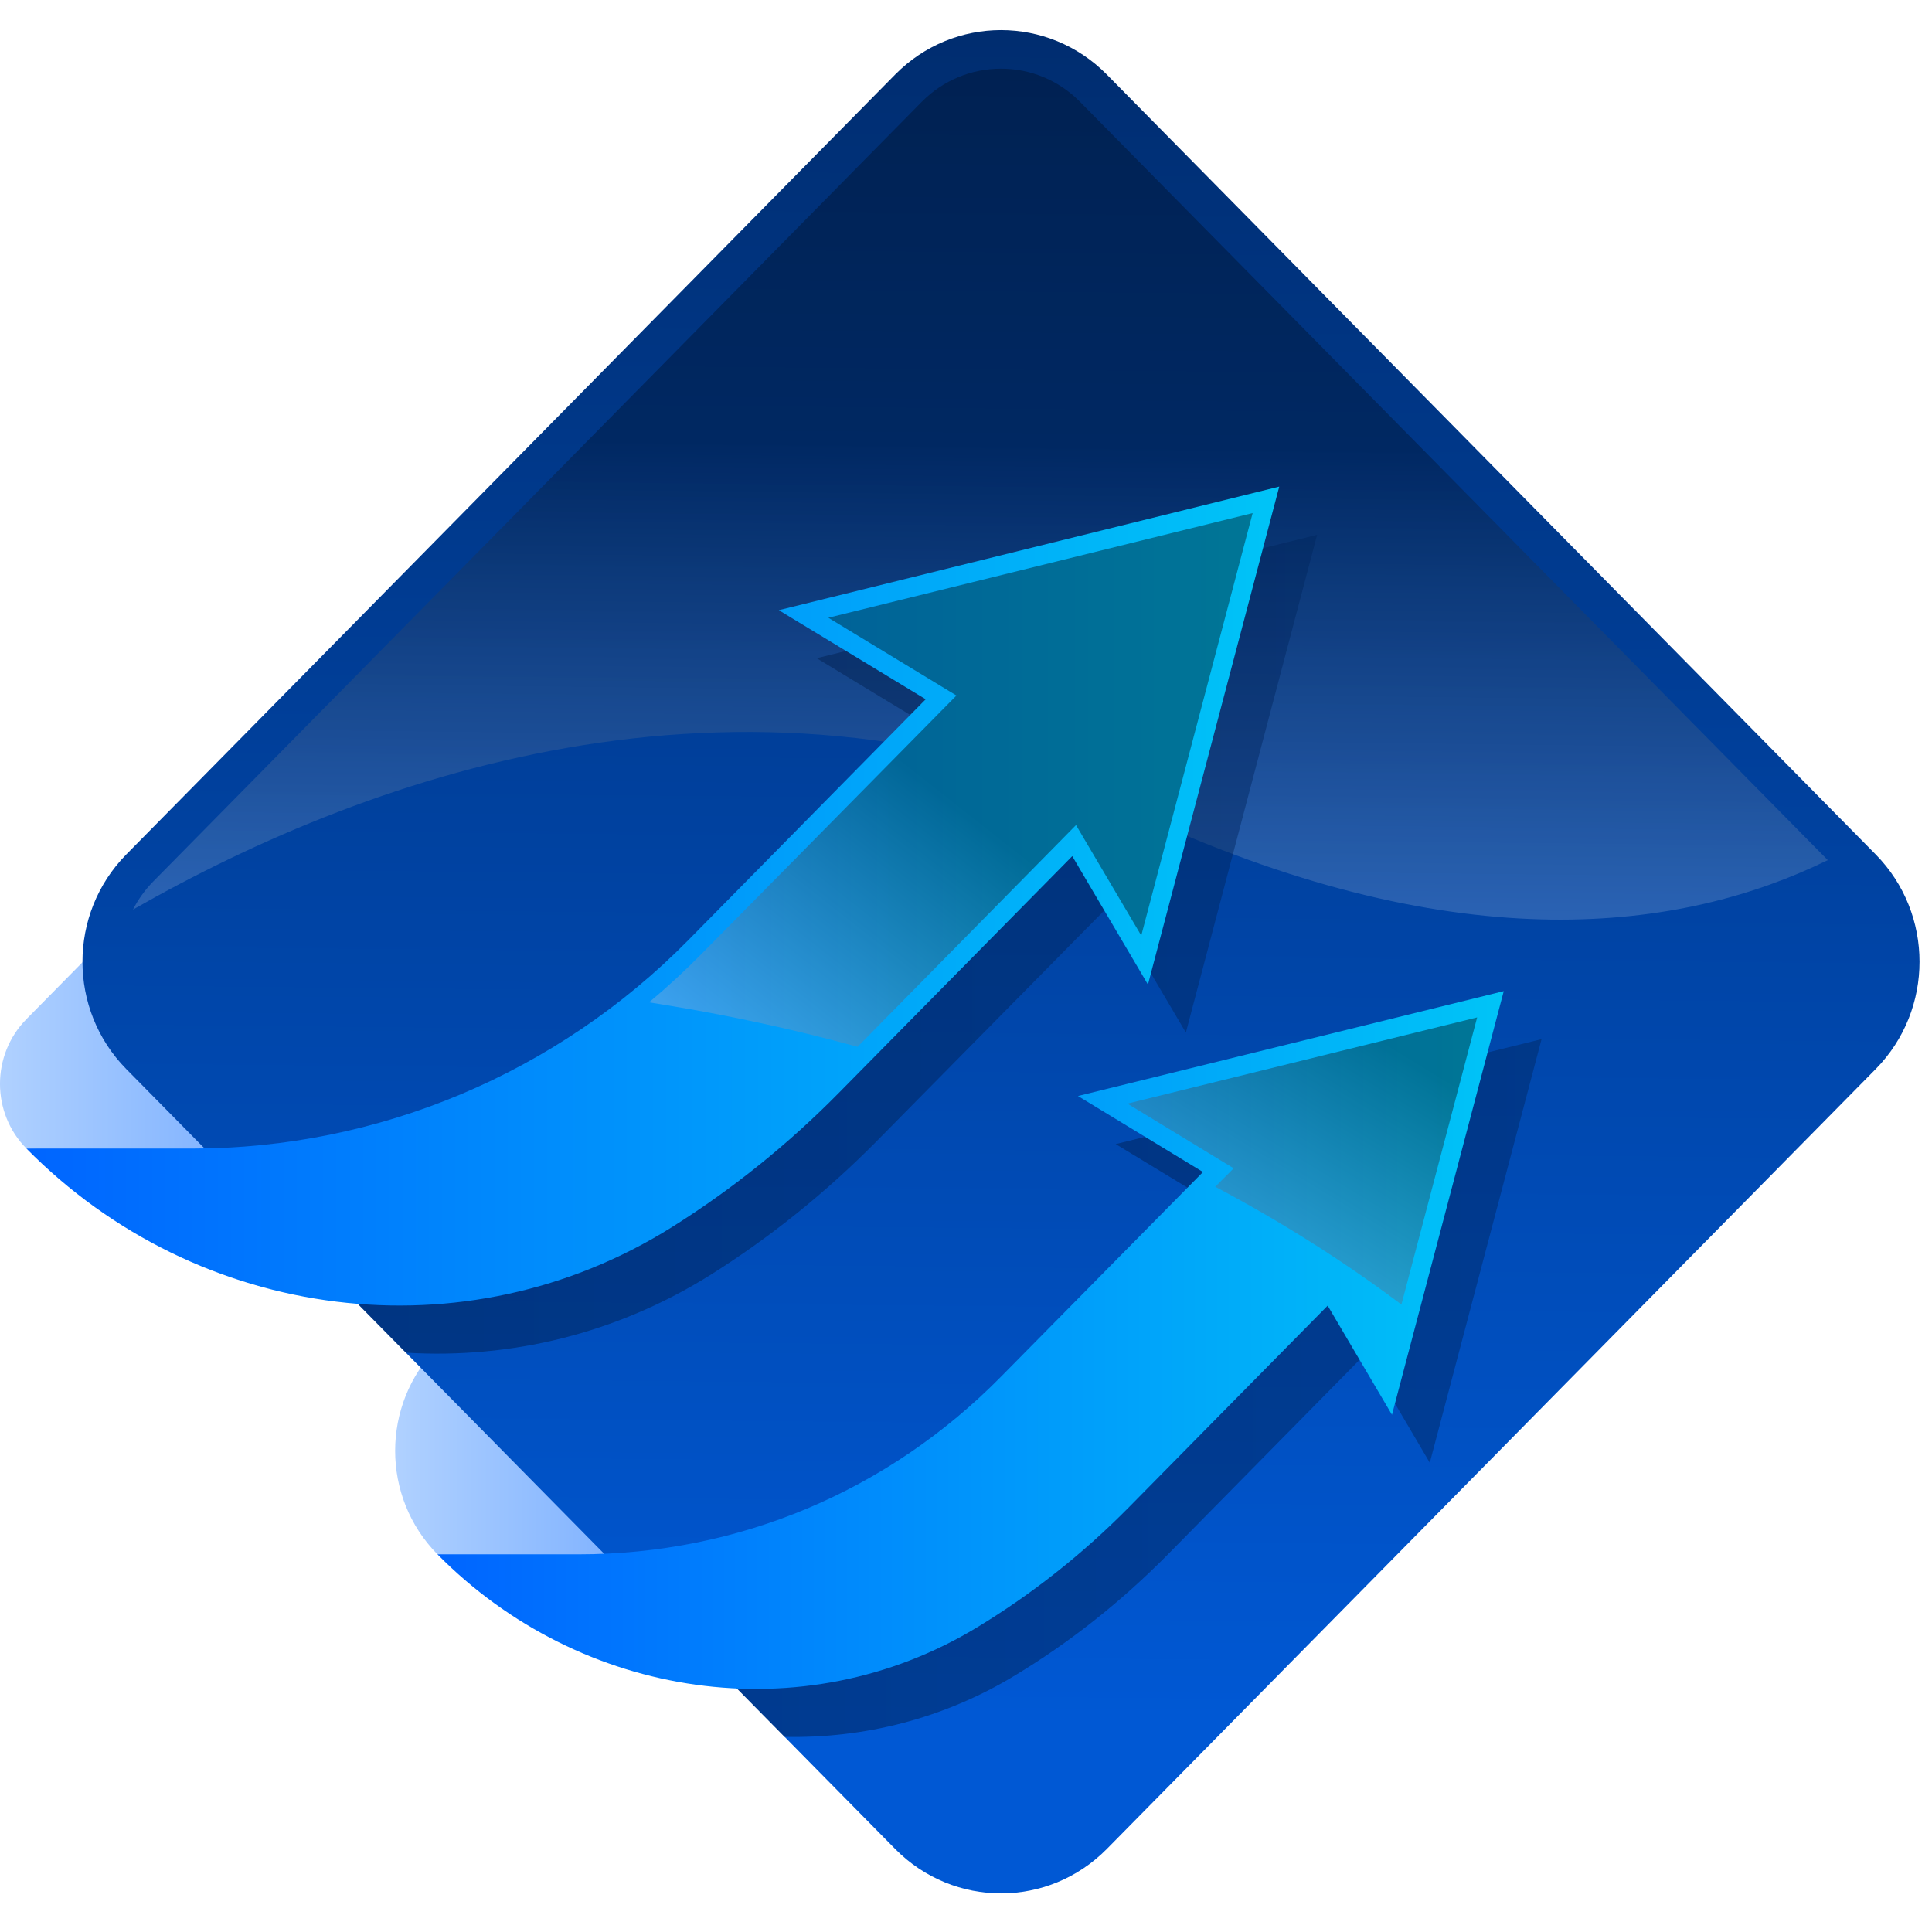
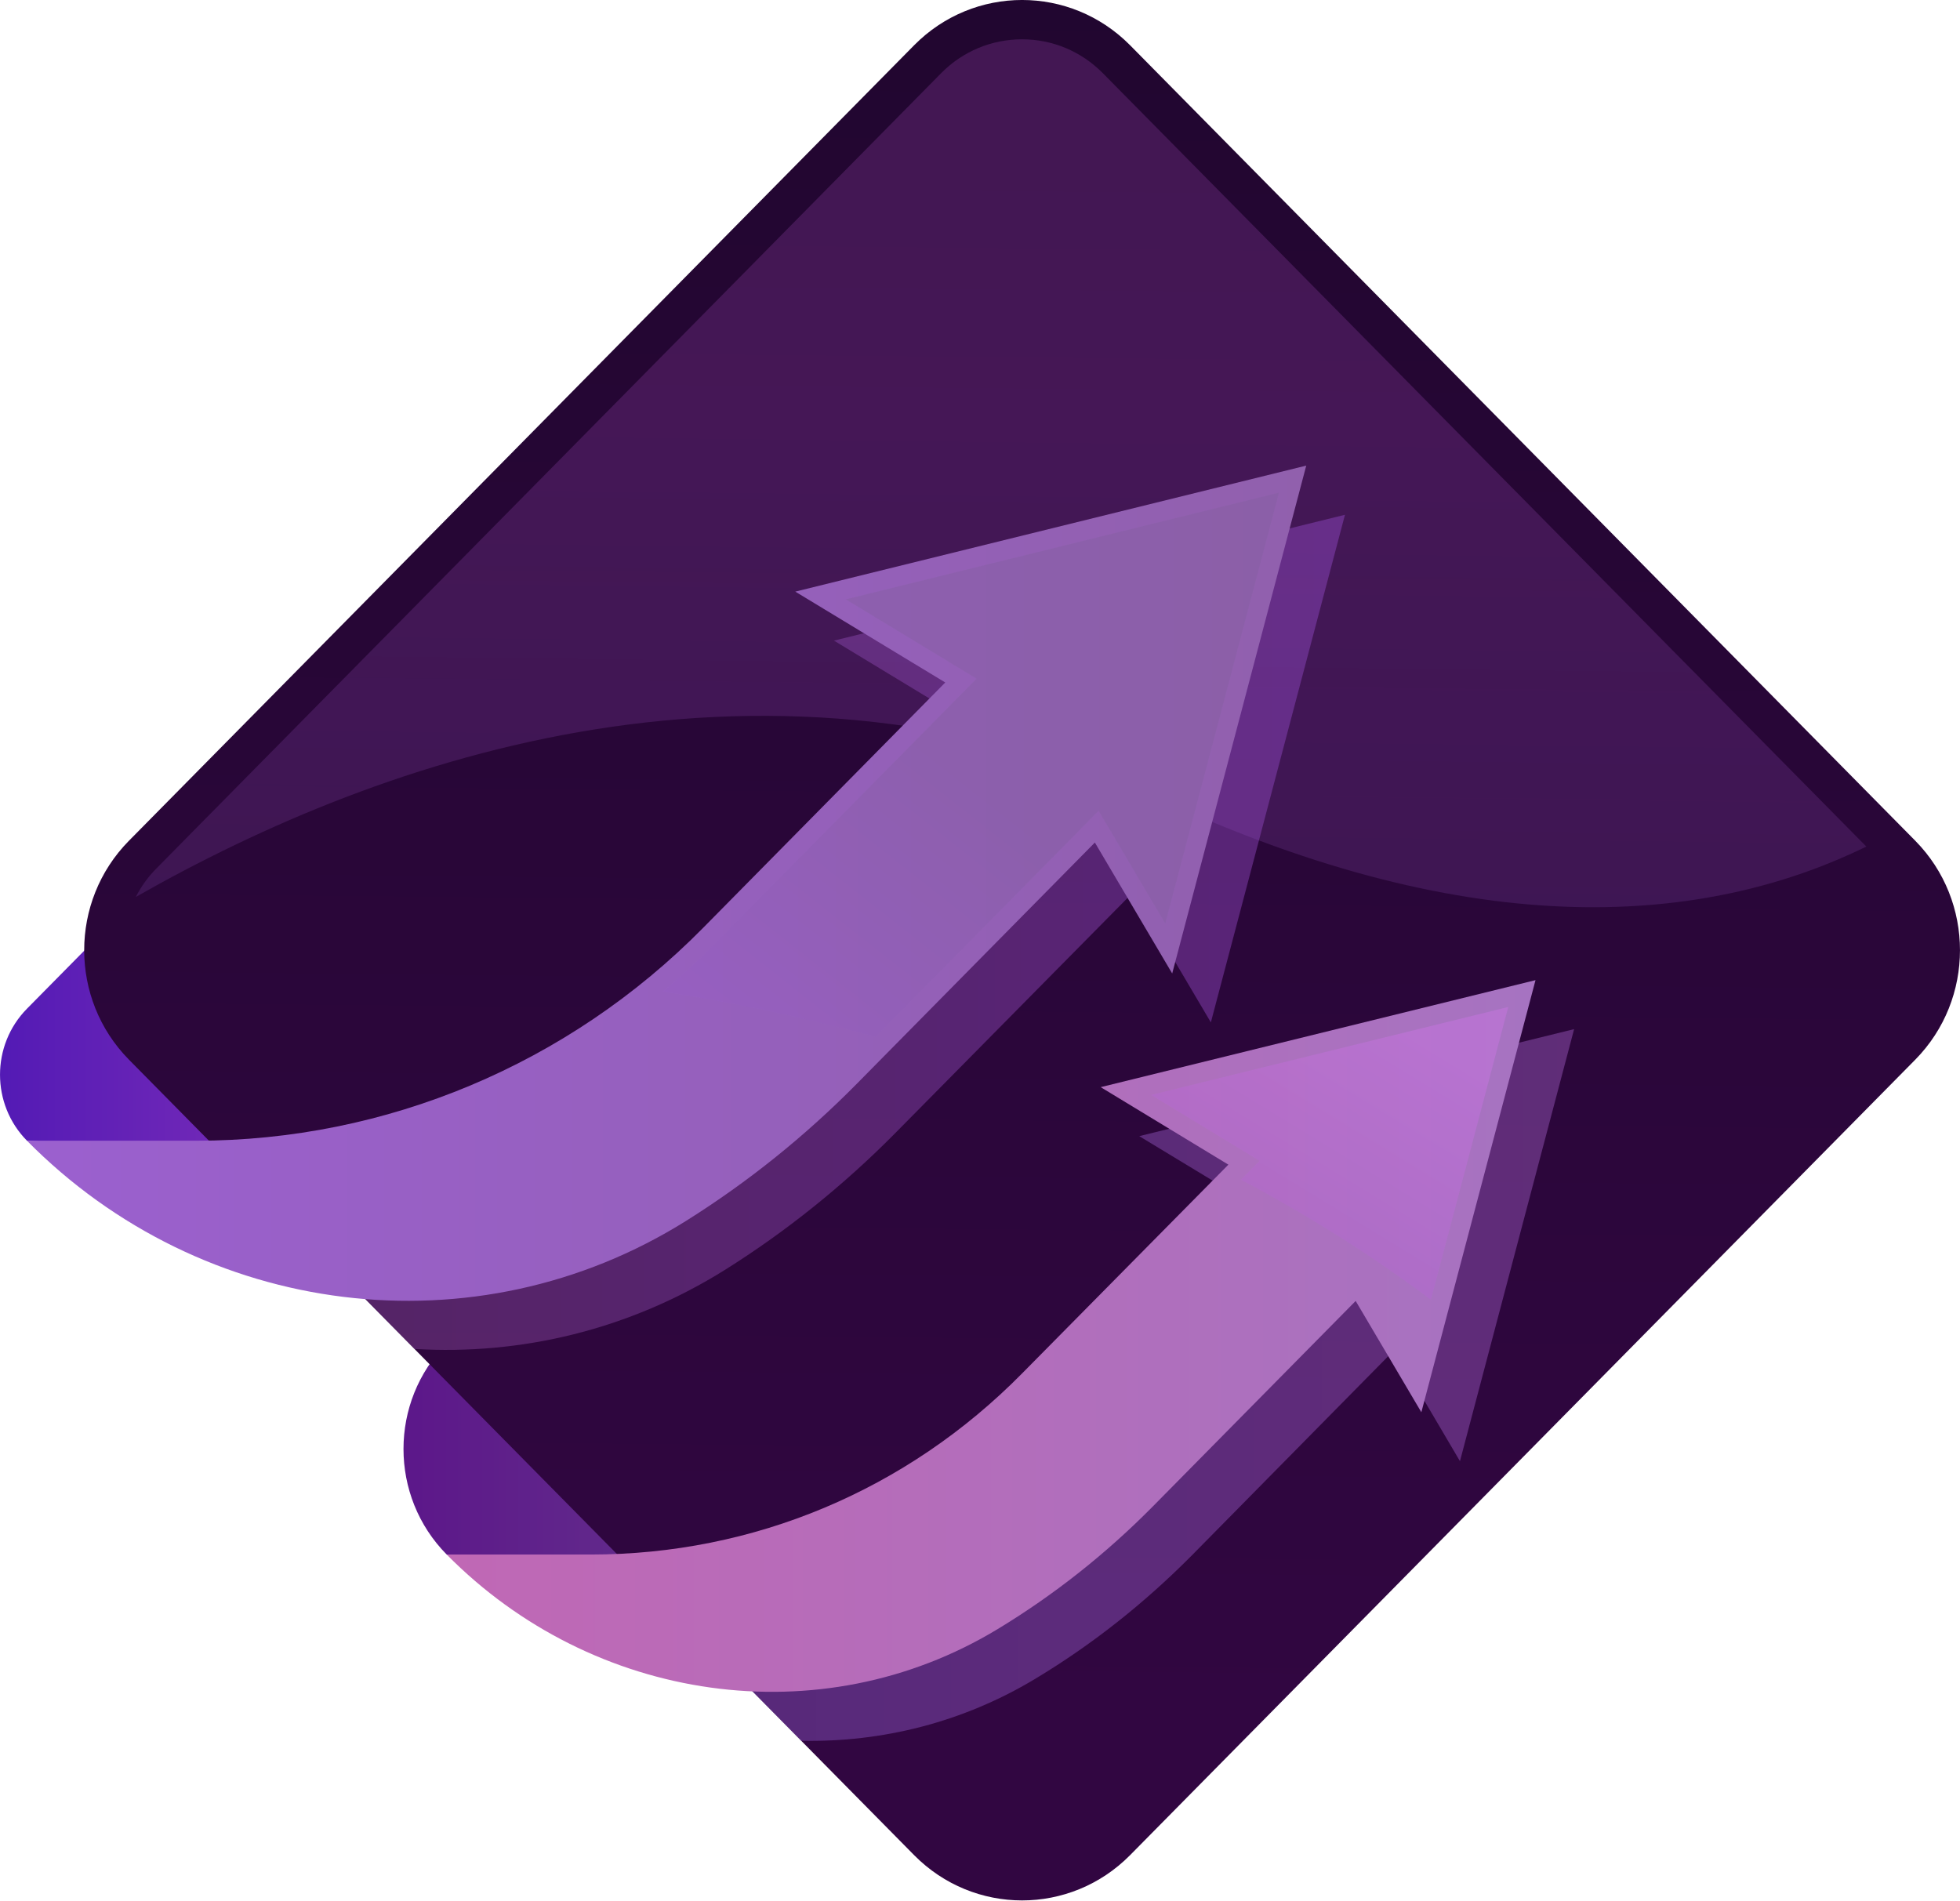
- <svg xmlns="http://www.w3.org/2000/svg" width="35" height="35" viewBox="0 0 35 35" fill="none">
-   <path d="M7.925 28.158C6.903 27.122 6.903 25.443 7.925 24.407L9.749 22.557L15.297 28.349L11.826 29.25L7.925 28.158Z" fill="url(#paint0_linear_3363_47878)" />
-   <path d="M0.479 20.807C-0.16 20.16 -0.16 19.11 0.479 18.462L3.05 15.854L8.357 21.237L0.479 20.807Z" fill="url(#paint1_linear_3363_47878)" />
-   <path d="M33.982 19.365L20.049 33.498C18.99 34.568 17.278 34.568 16.219 33.498L2.286 19.365C1.23 18.291 1.23 16.555 2.286 15.481L16.219 1.348C17.278 0.278 18.99 0.278 20.049 1.348L33.982 15.481C35.038 16.555 35.038 18.291 33.982 19.365Z" fill="url(#paint2_linear_3363_47878)" />
-   <path opacity="0.28" d="M33.112 15.582C30.465 16.879 26.474 17.405 20.798 14.836C13.626 11.593 6.809 13.967 2.409 16.478C2.502 16.297 2.622 16.126 2.773 15.972L16.703 1.84C17.085 1.456 17.594 1.244 18.133 1.244C18.673 1.244 19.182 1.456 19.564 1.843L33.112 15.582Z" fill="url(#paint3_linear_3363_47878)" />
+ <svg xmlns="http://www.w3.org/2000/svg" width="33" height="32" viewBox="0 0 33 32" fill="none">
+   <path d="M7.521 26.176C6.551 25.195 6.551 23.602 7.521 22.621L9.252 20.867L14.517 26.358L11.223 27.212L7.521 26.176Z" fill="url(#paint0_linear_8_4045)" />
+   <path d="M0.454 19.208C-0.151 18.594 -0.151 17.599 0.454 16.985L2.895 14.512L7.931 19.616L0.454 19.208Z" fill="url(#paint1_linear_8_4045)" />
+   <path d="M32.249 17.841L19.026 31.239C18.021 32.254 16.396 32.254 15.392 31.239L2.169 17.841C1.167 16.823 1.167 15.177 2.169 14.159L15.392 0.761C16.396 -0.254 18.021 -0.254 19.026 0.761L32.249 14.159C33.25 15.177 33.25 16.823 32.249 17.841Z" fill="url(#paint2_linear_8_4045)" />
+   <path opacity="0.28" d="M31.423 14.255C28.911 15.484 25.123 15.983 19.737 13.547C12.931 10.473 6.462 12.724 2.286 15.104C2.374 14.932 2.488 14.77 2.632 14.625L15.851 1.227C16.213 0.863 16.696 0.662 17.208 0.662C17.721 0.662 18.203 0.864 18.566 1.23L31.423 14.255Z" fill="url(#paint3_linear_8_4045)" />
  <g opacity="0.44">
-     <path d="M27.927 18.825L25.902 26.499L24.74 24.523L21.144 28.173C20.305 29.02 19.381 29.753 18.387 30.352C17.094 31.137 15.647 31.496 14.213 31.465L11.79 29.006C14.447 28.856 16.919 27.741 18.817 25.816L22.481 22.103L20.212 20.726L27.927 18.825Z" fill="url(#paint4_linear_3363_47878)" />
-     <path d="M23.861 9.689L21.483 18.706L20.114 16.384L15.889 20.666C14.964 21.604 13.947 22.42 12.864 23.1C11.165 24.163 9.244 24.621 7.353 24.505L4.558 21.67C7.789 21.569 10.866 20.227 13.159 17.901L17.456 13.539L14.795 11.924L23.861 9.689Z" fill="url(#paint5_linear_3363_47878)" />
+     <path d="M26.503 17.329L24.581 24.604L23.478 22.73L20.066 26.191C19.27 26.994 18.392 27.689 17.449 28.257C16.223 29.001 14.849 29.341 13.489 29.312L11.188 26.981C13.71 26.839 16.056 25.781 17.857 23.957L21.335 20.436L19.181 19.131L26.503 17.329Z" fill="url(#paint4_linear_8_4045)" />
+     <path d="M22.645 8.668L20.387 17.216L19.088 15.015L15.079 19.074C14.201 19.963 13.235 20.737 12.207 21.382C10.596 22.39 8.772 22.823 6.978 22.714L4.325 20.026C7.392 19.931 10.312 18.658 12.488 16.453L16.566 12.318L14.041 10.787L22.645 8.668Z" fill="url(#paint5_linear_8_4045)" />
  </g>
-   <path d="M27.242 17.955L25.217 25.63L24.052 23.653L20.456 27.3C19.618 28.15 18.693 28.88 17.701 29.481C14.556 31.388 10.516 30.786 7.925 28.158H10.479C13.371 28.158 16.087 27.017 18.132 24.942L21.793 21.232L19.528 19.855L27.242 17.955Z" fill="url(#paint6_linear_3363_47878)" />
-   <path d="M23.175 8.815L20.796 17.836L19.425 15.51L15.199 19.796C14.275 20.734 13.26 21.548 12.175 22.229C8.437 24.576 3.587 23.96 0.479 20.807H3.48C6.852 20.807 10.086 19.448 12.471 17.03L16.77 12.668L14.109 11.054L23.175 8.815Z" fill="url(#paint7_linear_3363_47878)" />
+   <path d="M25.853 16.504L23.931 23.78L22.825 21.906L19.413 25.363C18.617 26.169 17.739 26.861 16.798 27.431C13.814 29.239 9.98 28.668 7.521 26.176H9.945C12.689 26.176 15.266 25.095 17.207 23.128L20.682 19.611L18.532 18.306L25.853 16.504Z" fill="url(#paint6_linear_8_4045)" />
+   <path d="M21.993 7.84L19.736 16.392L18.434 14.187L14.425 18.25C13.547 19.139 12.584 19.91 11.554 20.556C8.007 22.781 3.405 22.197 0.454 19.208H3.303C6.503 19.208 9.572 17.92 11.835 15.627L15.915 11.492L13.39 9.962L21.993 7.84Z" fill="url(#paint7_linear_8_4045)" />
  <g opacity="0.5">
-     <path opacity="0.78" d="M26.76 18.431L25.388 23.633C24.367 22.866 23.239 22.148 22.015 21.499L22.349 21.165L20.424 19.993L26.76 18.431Z" fill="url(#paint8_linear_3363_47878)" />
-     <path opacity="0.78" d="M22.693 9.295L20.675 16.949L19.493 14.947L15.536 18.964C14.594 18.706 13.625 18.486 12.631 18.305C12.339 18.253 12.046 18.204 11.758 18.158C12.088 17.883 12.408 17.587 12.714 17.276L17.327 12.6L15.006 11.191L22.693 9.295Z" fill="url(#paint9_linear_3363_47878)" />
+     <path opacity="0.78" d="M25.394 16.956L24.092 21.887C23.123 21.16 22.053 20.479 20.892 19.864L21.208 19.547L19.381 18.437L25.394 16.956Z" fill="url(#paint8_linear_8_4045)" />
+     <path opacity="0.78" d="M21.534 8.295L19.619 15.55L18.497 13.653L14.742 17.461C13.848 17.216 12.928 17.008 11.985 16.836C11.708 16.786 11.431 16.74 11.157 16.697C11.47 16.436 11.773 16.155 12.064 15.861L16.442 11.428L14.239 10.092L21.534 8.295Z" fill="url(#paint9_linear_8_4045)" />
  </g>
  <defs>
-     <linearGradient id="paint0_linear_3363_47878" x1="7.159" y1="25.903" x2="15.297" y2="25.903" gradientUnits="userSpaceOnUse">
-       <stop stop-color="#B0D1FF" />
-       <stop offset="1" stop-color="#4F93FF" />
+     <linearGradient id="paint0_linear_8_4045" x1="6.794" y1="24.039" x2="14.517" y2="24.039" gradientUnits="userSpaceOnUse">
+       <stop stop-color="#5C178A" />
+       <stop offset="1" stop-color="#683D8C" />
    </linearGradient>
-     <linearGradient id="paint1_linear_3363_47878" x1="-0" y1="18.545" x2="8.357" y2="18.545" gradientUnits="userSpaceOnUse">
-       <stop stop-color="#B0D1FF" />
-       <stop offset="1" stop-color="#4F93FF" />
+     <linearGradient id="paint1_linear_8_4045" x1="-0" y1="17.064" x2="7.931" y2="17.064" gradientUnits="userSpaceOnUse">
+       <stop stop-color="#531AB5" />
+       <stop offset="1" stop-color="#9338BA" />
    </linearGradient>
-     <linearGradient id="paint2_linear_3363_47878" x1="18.006" y1="31.096" x2="18.36" y2="-5.689" gradientUnits="userSpaceOnUse">
-       <stop stop-color="#0058D4" />
-       <stop offset="1" stop-color="#00245B" />
+     <linearGradient id="paint2_linear_8_4045" x1="17.087" y1="28.962" x2="17.422" y2="-5.91" gradientUnits="userSpaceOnUse">
+       <stop stop-color="#310641" />
+       <stop offset="1" stop-color="#1E062C" />
    </linearGradient>
-     <linearGradient id="paint3_linear_3363_47878" x1="17.854" y1="8.043" x2="17.736" y2="17.864" gradientUnits="userSpaceOnUse">
-       <stop />
-       <stop offset="1" stop-color="#B0D1FF" />
+     <linearGradient id="paint3_linear_8_4045" x1="16.943" y1="7.107" x2="16.831" y2="16.418" gradientUnits="userSpaceOnUse">
+       <stop stop-color="#9746AE" />
+       <stop offset="1" stop-color="#6E3E96" />
    </linearGradient>
-     <linearGradient id="paint4_linear_3363_47878" x1="11.79" y1="25.146" x2="27.927" y2="25.146" gradientUnits="userSpaceOnUse">
-       <stop stop-color="#001334" />
-       <stop offset="1" stop-color="#00245B" />
+     <linearGradient id="paint4_linear_8_4045" x1="11.189" y1="23.321" x2="26.503" y2="23.321" gradientUnits="userSpaceOnUse">
+       <stop stop-color="#8856C4" />
+       <stop offset="1" stop-color="#A35FC7" />
    </linearGradient>
-     <linearGradient id="paint5_linear_3363_47878" x1="4.558" y1="17.106" x2="23.861" y2="17.106" gradientUnits="userSpaceOnUse">
-       <stop stop-color="#001334" />
-       <stop offset="1" stop-color="#00245B" />
+     <linearGradient id="paint5_linear_8_4045" x1="4.326" y1="15.699" x2="22.644" y2="15.699" gradientUnits="userSpaceOnUse">
+       <stop stop-color="#874A97" />
+       <stop offset="1" stop-color="#954ACB" />
    </linearGradient>
-     <linearGradient id="paint6_linear_3363_47878" x1="7.925" y1="24.275" x2="27.242" y2="24.275" gradientUnits="userSpaceOnUse">
-       <stop stop-color="#0065FF" />
-       <stop offset="1" stop-color="#00C4F7" />
+     <linearGradient id="paint6_linear_8_4045" x1="7.521" y1="22.496" x2="25.853" y2="22.496" gradientUnits="userSpaceOnUse">
+       <stop stop-color="#C068B5" />
+       <stop offset="1" stop-color="#A673C1" />
    </linearGradient>
-     <linearGradient id="paint7_linear_3363_47878" x1="0.479" y1="16.233" x2="23.175" y2="16.233" gradientUnits="userSpaceOnUse">
-       <stop stop-color="#0065FF" />
-       <stop offset="1" stop-color="#00C4F7" />
+     <linearGradient id="paint7_linear_8_4045" x1="0.455" y1="14.872" x2="21.994" y2="14.872" gradientUnits="userSpaceOnUse">
+       <stop stop-color="#9B60CF" />
+       <stop offset="1" stop-color="#9160AD" />
    </linearGradient>
-     <linearGradient id="paint8_linear_3363_47878" x1="24.758" y1="18.693" x2="20.955" y2="24.921" gradientUnits="userSpaceOnUse">
-       <stop />
-       <stop offset="1" stop-color="#B0D1FF" />
+     <linearGradient id="paint8_linear_8_4045" x1="23.494" y1="17.204" x2="19.891" y2="23.112" gradientUnits="userSpaceOnUse">
+       <stop stop-color="#CF74E9" />
+       <stop offset="1" stop-color="#9F59BF" />
    </linearGradient>
-     <linearGradient id="paint9_linear_3363_47878" x1="17.413" y1="14.629" x2="12.923" y2="20.32" gradientUnits="userSpaceOnUse">
-       <stop />
-       <stop offset="1" stop-color="#B0D1FF" />
+     <linearGradient id="paint9_linear_8_4045" x1="16.523" y1="13.351" x2="12.268" y2="18.751" gradientUnits="userSpaceOnUse">
+       <stop stop-color="#825F9F" />
+       <stop offset="1" stop-color="#9B5FCC" />
    </linearGradient>
  </defs>
</svg>
